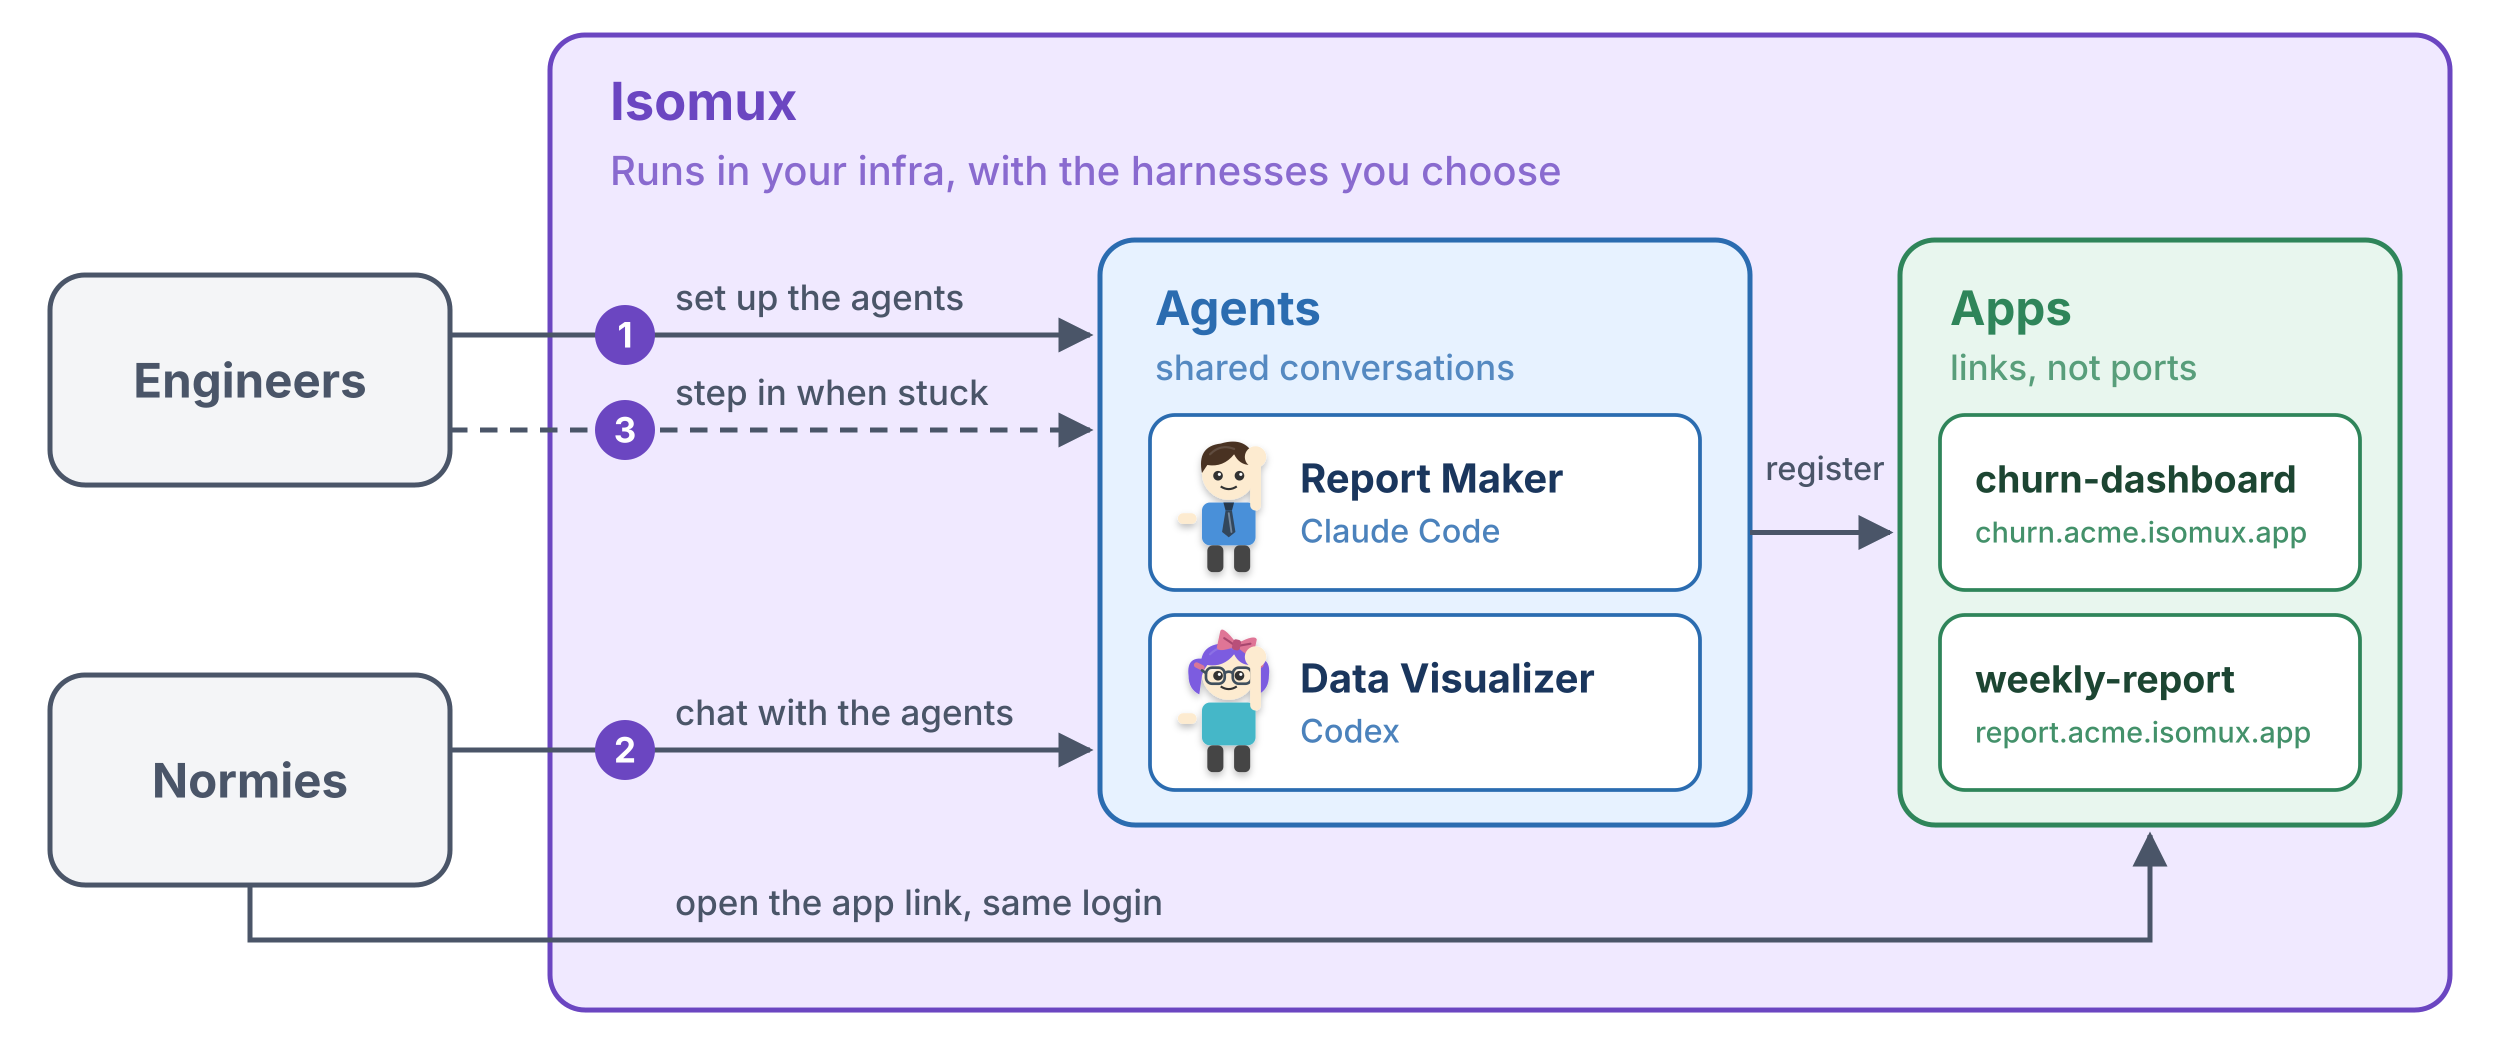
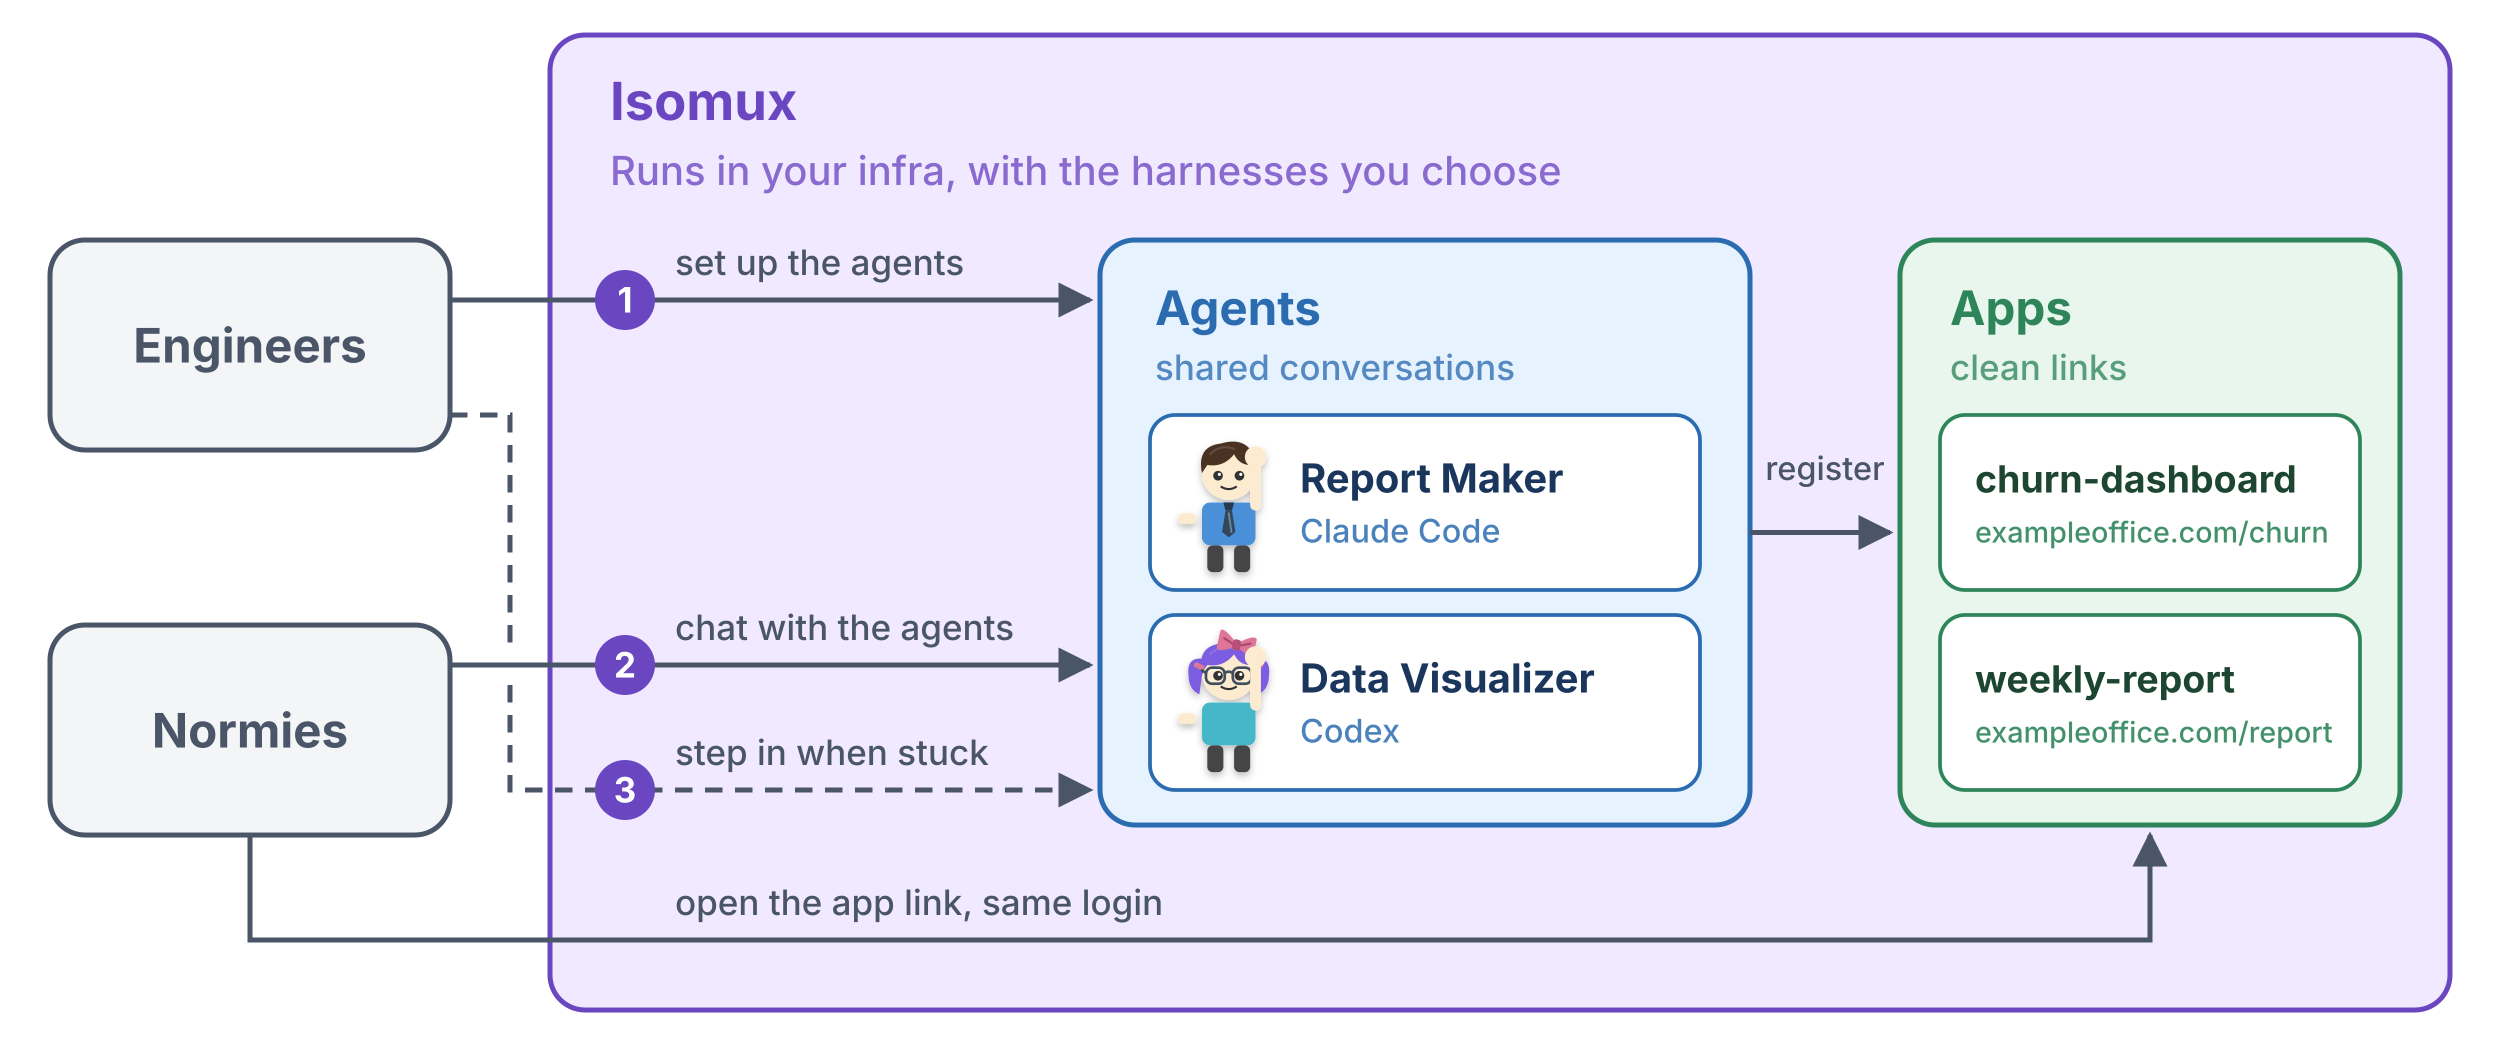
<svg xmlns="http://www.w3.org/2000/svg" viewBox="0 0 1000 420" font-family="Inter, -apple-system, 'Segoe UI', Helvetica, Arial, sans-serif">
  <defs>
    <marker id="arrow" viewBox="0 0 10 10" refX="9" refY="5" markerWidth="7" markerHeight="7" orient="auto-start-reverse">
      <path d="M 0 0 L 10 5 L 0 10 z" fill="#4a5568" />
    </marker>
  </defs>
  <rect x="0" y="0" width="1000" height="420" fill="#ffffff" />
  <rect x="220" y="14" width="760" height="390" rx="14" fill="#f0e9ff" stroke="#6b46c1" stroke-width="2" />
  <text x="244" y="48" font-size="21" font-weight="700" fill="#6b46c1" text-anchor="start">Isomux</text>
  <text x="244" y="74" font-size="16" font-weight="500" fill="#6b46c1" text-anchor="start" opacity="0.78">Runs in your infra, with the harnesses you choose</text>
-   <rect x="20" y="110" width="160" height="84" rx="14" fill="#f4f5f7" stroke="#4a5568" stroke-width="2" />
-   <text x="100" y="159" font-size="19" font-weight="700" fill="#4a5568" text-anchor="middle">Engineers</text>
-   <rect x="20" y="270" width="160" height="84" rx="14" fill="#f4f5f7" stroke="#4a5568" stroke-width="2" />
-   <text x="100" y="319" font-size="19" font-weight="700" fill="#4a5568" text-anchor="middle">Normies</text>
+   <rect x="20" y="96" width="160" height="84" rx="14" fill="#f4f5f7" stroke="#4a5568" stroke-width="2" />
+   <text x="100" y="145" font-size="19" font-weight="700" fill="#4a5568" text-anchor="middle">Engineers</text>
+   <rect x="20" y="250" width="160" height="84" rx="14" fill="#f4f5f7" stroke="#4a5568" stroke-width="2" />
+   <text x="100" y="299" font-size="19" font-weight="700" fill="#4a5568" text-anchor="middle">Normies</text>
  <rect x="440" y="96" width="260" height="234" rx="14" fill="#e7f2ff" stroke="#2b6cb0" stroke-width="2" />
  <text x="462" y="130" font-size="19" font-weight="700" fill="#2b6cb0" text-anchor="start">Agents</text>
  <text x="462" y="152" font-size="14" font-weight="500" fill="#2b6cb0" text-anchor="start" opacity="0.78">shared conversations</text>
  <rect x="460" y="166" width="220" height="70" rx="10" fill="#ffffff" stroke="#2b6cb0" stroke-width="1.5" />
  <svg x="470" y="171" width="43" height="60" viewBox="6 8 40 56" overflow="visible" style="filter:drop-shadow(0 1.5px 1.5px rgba(0,0,0,0.25))">
    <rect x="16" y="36" width="20" height="16" fill="#4A90D9" rx="3" />
    <ellipse cx="26" cy="25" rx="10" ry="10" fill="#FDEBD0" />
    <g transform="translate(26 25)" fill="#4A3222" stroke-linecap="round" stroke-width=".8">
      <path d="M-10 0 Q-12 -10 -3 -11 Q7 -14 10 -5 L10 0 L8 -3 Q4 -3 2 -7 Q-2 -2 -8 -3 Z" />
      <path d="M-7 -7 Q-3 -11 2 -9" fill="none" stroke="white" stroke-opacity=".13" />
    </g>
    <g transform="translate(26 25)" stroke-linecap="round" stroke-linejoin="round">
      <path d="M-1.2 14 L-2.5 22 L0 24 L2.5 22 L1.2 14 Z" fill="#33465c" />
      <path d="M0 15 L1 22" stroke="#73879c" stroke-width=".7" />
      <path d="M-2 11 H2 L1.2 14 H-1.2 Z" fill="#26384b" />
    </g>
    <circle cx="22" cy="26" r="1.8" fill="#333" />
    <circle cx="30" cy="26" r="1.8" fill="#333" />
    <circle cx="22.5" cy="25.5" r="0.6" fill="white" />
    <circle cx="30.5" cy="25.5" r="0.6" fill="white" />
    <path d="M23 30 Q26 32 29 30" stroke="#333" fill="none" stroke-width="0.8" />
    <rect x="7" y="40" width="7" height="4" fill="#FDEBD0" rx="2" />
    <g>
      <rect x="34" y="20" width="4" height="19" fill="#FDEBD0" rx="2" />
      <circle cx="36" cy="19" r="4" fill="#FDEBD0" />
      <animateTransform attributeName="transform" type="rotate" values="-15 36 39;15 36 39;-15 36 39" dur="0.9s" repeatCount="indefinite" />
    </g>
    <rect x="18" y="52" width="6" height="10" fill="#444" rx="2" />
    <rect x="28" y="52" width="6" height="10" fill="#444" rx="2" />
  </svg>
  <text x="520" y="197" font-size="16" font-weight="700" fill="#1a365d" text-anchor="start">Report Maker</text>
  <text x="520" y="217" font-size="13" font-weight="500" fill="#2b6cb0" text-anchor="start" opacity="0.85">Claude Code</text>
  <rect x="460" y="246" width="220" height="70" rx="10" fill="#ffffff" stroke="#2b6cb0" stroke-width="1.5" />
  <svg x="470" y="251" width="43" height="60" viewBox="6 8 40 56" overflow="visible" style="filter:drop-shadow(0 1.5px 1.5px rgba(0,0,0,0.25))">
    <rect x="16" y="36" width="20" height="16" fill="#45B7C8" rx="3" />
    <ellipse cx="26" cy="25" rx="10" ry="10" fill="#FDEBD0" />
    <g transform="translate(26 25)" fill="#7B5CE0" stroke-linecap="round" stroke-width=".8">
      <path d="M-8 -5 Q-16 -7 -15 1 Q-15 6 -11 8 L-10 1 Z M8 -5 Q16 -7 15 1 Q15 6 11 8 L10 1 Z" />
      <path d="M-10 0 Q-12 -10 -3 -11 Q7 -14 10 -5 L10 0 L8 -3 Q4 -3 2 -7 Q-2 -2 -8 -3 Z" />
      <path d="M-12 -3 L-10 -2 M10 -2 L12 -3" stroke="#da7796" stroke-width="2" />
      <path d="M-7 -7 Q-3 -11 2 -9" fill="none" stroke="white" stroke-opacity=".13" />
    </g>
    <g transform="translate(26 25)" stroke-width=".8" stroke-linejoin="round" stroke-linecap="round">
      <g transform="translate(3 -11) rotate(12)">
        <path d="M0 0 Q-7 -6 -7 -3 L-7 3 Q-6 5 0 1 Q7 5 7 3 V-3 Q6 -5 0 0 Z" fill="#df7596" />
        <path d="M-5 -1 L0 1 L5 -1" fill="none" stroke="#a8466e" />
        <rect x="-1.5" y="-1.5" width="3" height="4" rx="1" fill="#b94f79" />
      </g>
    </g>
    <g transform="translate(26 25)" stroke-linecap="round" stroke-linejoin="round">
      <g fill="none" stroke="#40505d" stroke-width="1">
        <rect x="-8.5" y="-2" width="7" height="6" rx="2.3" />
        <rect x="1.5" y="-2" width="7" height="6" rx="2.3" />
        <path d="M-1.5 0 Q0 -1 1.5 0 M-10 -1 L-8.5 0 M8.5 0 L10 -1" />
        <path d="M-7 -1 H-5 M3 -1 H5" stroke="white" stroke-opacity=".5" stroke-width=".7" />
      </g>
    </g>
    <circle cx="22" cy="26" r="1.8" fill="#333" />
    <circle cx="30" cy="26" r="1.8" fill="#333" />
    <circle cx="22.5" cy="25.5" r="0.6" fill="white" />
    <circle cx="30.5" cy="25.5" r="0.6" fill="white" />
    <path d="M23 30 Q26 32 29 30" stroke="#333" fill="none" stroke-width="0.8" />
    <rect x="7" y="40" width="7" height="4" fill="#FDEBD0" rx="2" />
    <g>
      <rect x="34" y="20" width="4" height="19" fill="#FDEBD0" rx="2" />
      <circle cx="36" cy="19" r="4" fill="#FDEBD0" />
      <animateTransform attributeName="transform" type="rotate" values="-15 36 39;15 36 39;-15 36 39" dur="0.9s" repeatCount="indefinite" />
    </g>
    <rect x="18" y="52" width="6" height="10" fill="#444" rx="2" />
    <rect x="28" y="52" width="6" height="10" fill="#444" rx="2" />
  </svg>
  <text x="520" y="277" font-size="16" font-weight="700" fill="#1a365d" text-anchor="start">Data Visualizer</text>
  <text x="520" y="297" font-size="13" font-weight="500" fill="#2b6cb0" text-anchor="start" opacity="0.85">Codex</text>
  <rect x="760" y="96" width="200" height="234" rx="14" fill="#e8f6ee" stroke="#2f855a" stroke-width="2" />
  <text x="780" y="130" font-size="19" font-weight="700" fill="#2f855a" text-anchor="start">Apps</text>
-   <text x="780" y="152" font-size="14" font-weight="500" fill="#2f855a" text-anchor="start" opacity="0.78">links, not ports</text>
+   <text x="780" y="152" font-size="14" font-weight="500" fill="#2f855a" text-anchor="start" opacity="0.78">clean links</text>
  <rect x="776" y="166" width="168" height="70" rx="10" fill="#ffffff" stroke="#2f855a" stroke-width="1.5" />
  <text x="790" y="197" font-size="15" font-weight="700" fill="#1c4532" text-anchor="start">churn-dashboard</text>
-   <text x="790" y="217" font-size="11.5" font-weight="500" fill="#2f855a" text-anchor="start" opacity="0.9">churn.acme.isomux.app</text>
+   <text x="790" y="217" font-size="11.5" font-weight="500" fill="#2f855a" text-anchor="start" opacity="0.9">exampleoffice.com/churn</text>
  <rect x="776" y="246" width="168" height="70" rx="10" fill="#ffffff" stroke="#2f855a" stroke-width="1.5" />
  <text x="790" y="277" font-size="15" font-weight="700" fill="#1c4532" text-anchor="start">weekly-report</text>
-   <text x="790" y="297" font-size="11.5" font-weight="500" fill="#2f855a" text-anchor="start" opacity="0.9">report.acme.isomux.app</text>
-   <path d="M 180 134 L 436 134" fill="none" stroke="#4a5568" stroke-width="2" marker-end="url(#arrow)" />
-   <circle cx="250" cy="134" r="12" fill="#6b46c1" />
-   <text x="250" y="139" font-size="14" font-weight="700" fill="#ffffff" text-anchor="middle">1</text>
-   <text x="270" y="124" font-size="14" font-weight="500" fill="#4a5568" text-anchor="start">set up the agents</text>
-   <path d="M 180 172 L 436 172" fill="none" stroke="#4a5568" stroke-width="2" stroke-dasharray="7 5" marker-end="url(#arrow)" />
-   <circle cx="250" cy="172" r="12" fill="#6b46c1" />
-   <text x="250" y="177" font-size="14" font-weight="700" fill="#ffffff" text-anchor="middle">3</text>
-   <text x="270" y="162" font-size="14" font-weight="500" fill="#4a5568" text-anchor="start">step in when stuck</text>
-   <path d="M 180 300 L 436 300" fill="none" stroke="#4a5568" stroke-width="2" marker-end="url(#arrow)" />
-   <circle cx="250" cy="300" r="12" fill="#6b46c1" />
-   <text x="250" y="305" font-size="14" font-weight="700" fill="#ffffff" text-anchor="middle">2</text>
-   <text x="270" y="290" font-size="14" font-weight="500" fill="#4a5568" text-anchor="start">chat with the agents</text>
+   <text x="790" y="297" font-size="11.5" font-weight="500" fill="#2f855a" text-anchor="start" opacity="0.9">exampleoffice.com/report</text>
+   <path d="M 180 120 L 436 120" fill="none" stroke="#4a5568" stroke-width="2" marker-end="url(#arrow)" />
+   <circle cx="250" cy="120" r="12" fill="#6b46c1" />
+   <text x="250" y="125" font-size="14" font-weight="700" fill="#ffffff" text-anchor="middle">1</text>
+   <text x="270" y="110" font-size="14" font-weight="500" fill="#4a5568" text-anchor="start">set up the agents</text>
+   <path d="M 180 166 L 204 166 L 204 316 L 436 316" fill="none" stroke="#4a5568" stroke-width="2" stroke-dasharray="7 5" marker-end="url(#arrow)" />
+   <circle cx="250" cy="316" r="12" fill="#6b46c1" />
+   <text x="250" y="321" font-size="14" font-weight="700" fill="#ffffff" text-anchor="middle">3</text>
+   <text x="270" y="306" font-size="14" font-weight="500" fill="#4a5568" text-anchor="start">step in when stuck</text>
+   <path d="M 196 266 L 212 266" fill="none" stroke="#ffffff" stroke-width="10" />
+   <path d="M 180 266 L 436 266" fill="none" stroke="#4a5568" stroke-width="2" marker-end="url(#arrow)" />
+   <circle cx="250" cy="266" r="12" fill="#6b46c1" />
+   <text x="250" y="271" font-size="14" font-weight="700" fill="#ffffff" text-anchor="middle">2</text>
+   <text x="270" y="256" font-size="14" font-weight="500" fill="#4a5568" text-anchor="start">chat with the agents</text>
  <path d="M 700 213 L 756 213" fill="none" stroke="#4a5568" stroke-width="2" marker-end="url(#arrow)" />
  <text x="730" y="192" font-size="13" font-weight="500" fill="#4a5568" text-anchor="middle">register</text>
-   <path d="M 100 354 L 100 376 L 860 376 L 860 334" fill="none" stroke="#4a5568" stroke-width="2" marker-end="url(#arrow)" />
+   <path d="M 100 334 L 100 376 L 860 376 L 860 334" fill="none" stroke="#4a5568" stroke-width="2" marker-end="url(#arrow)" />
  <text x="270" y="366" font-size="14" font-weight="500" fill="#4a5568" text-anchor="start">open the app link, same login</text>
</svg>
